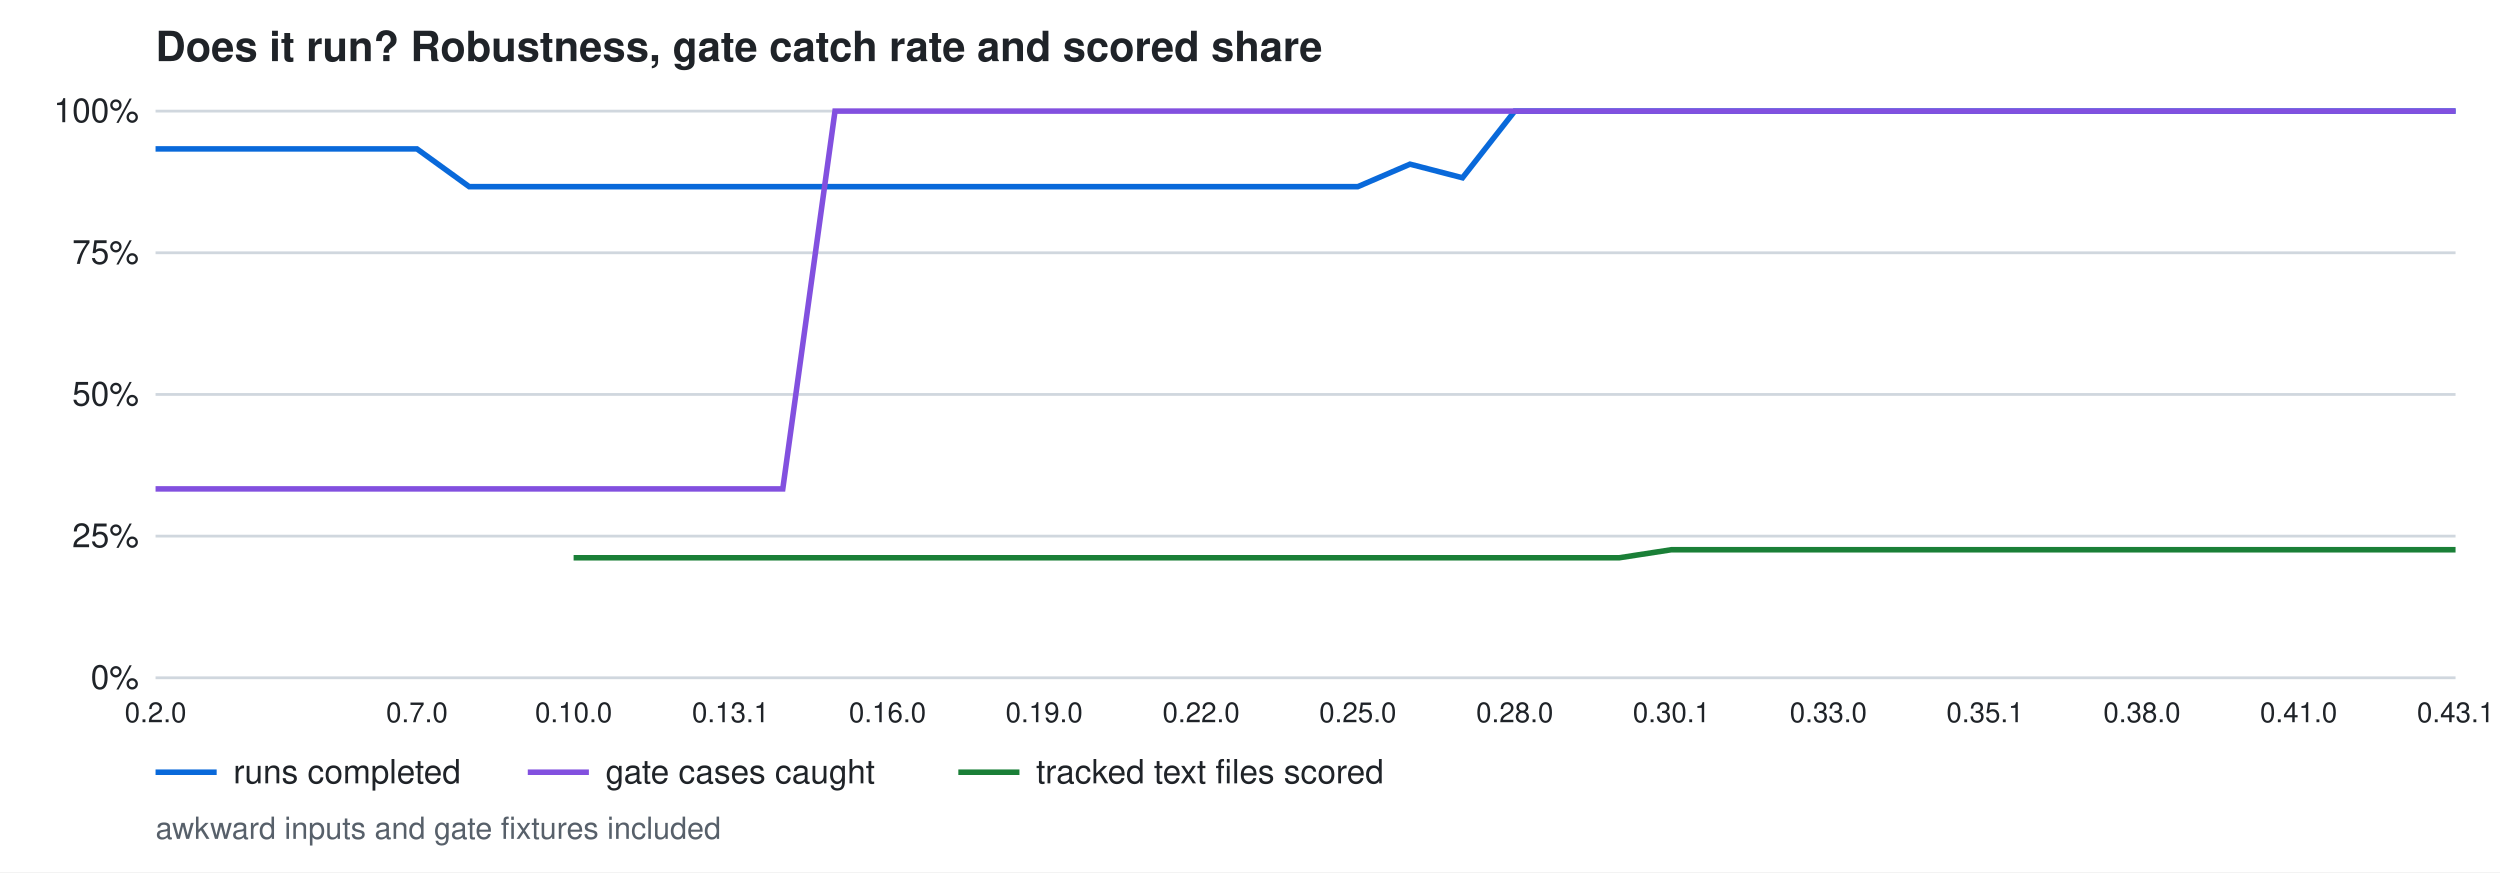
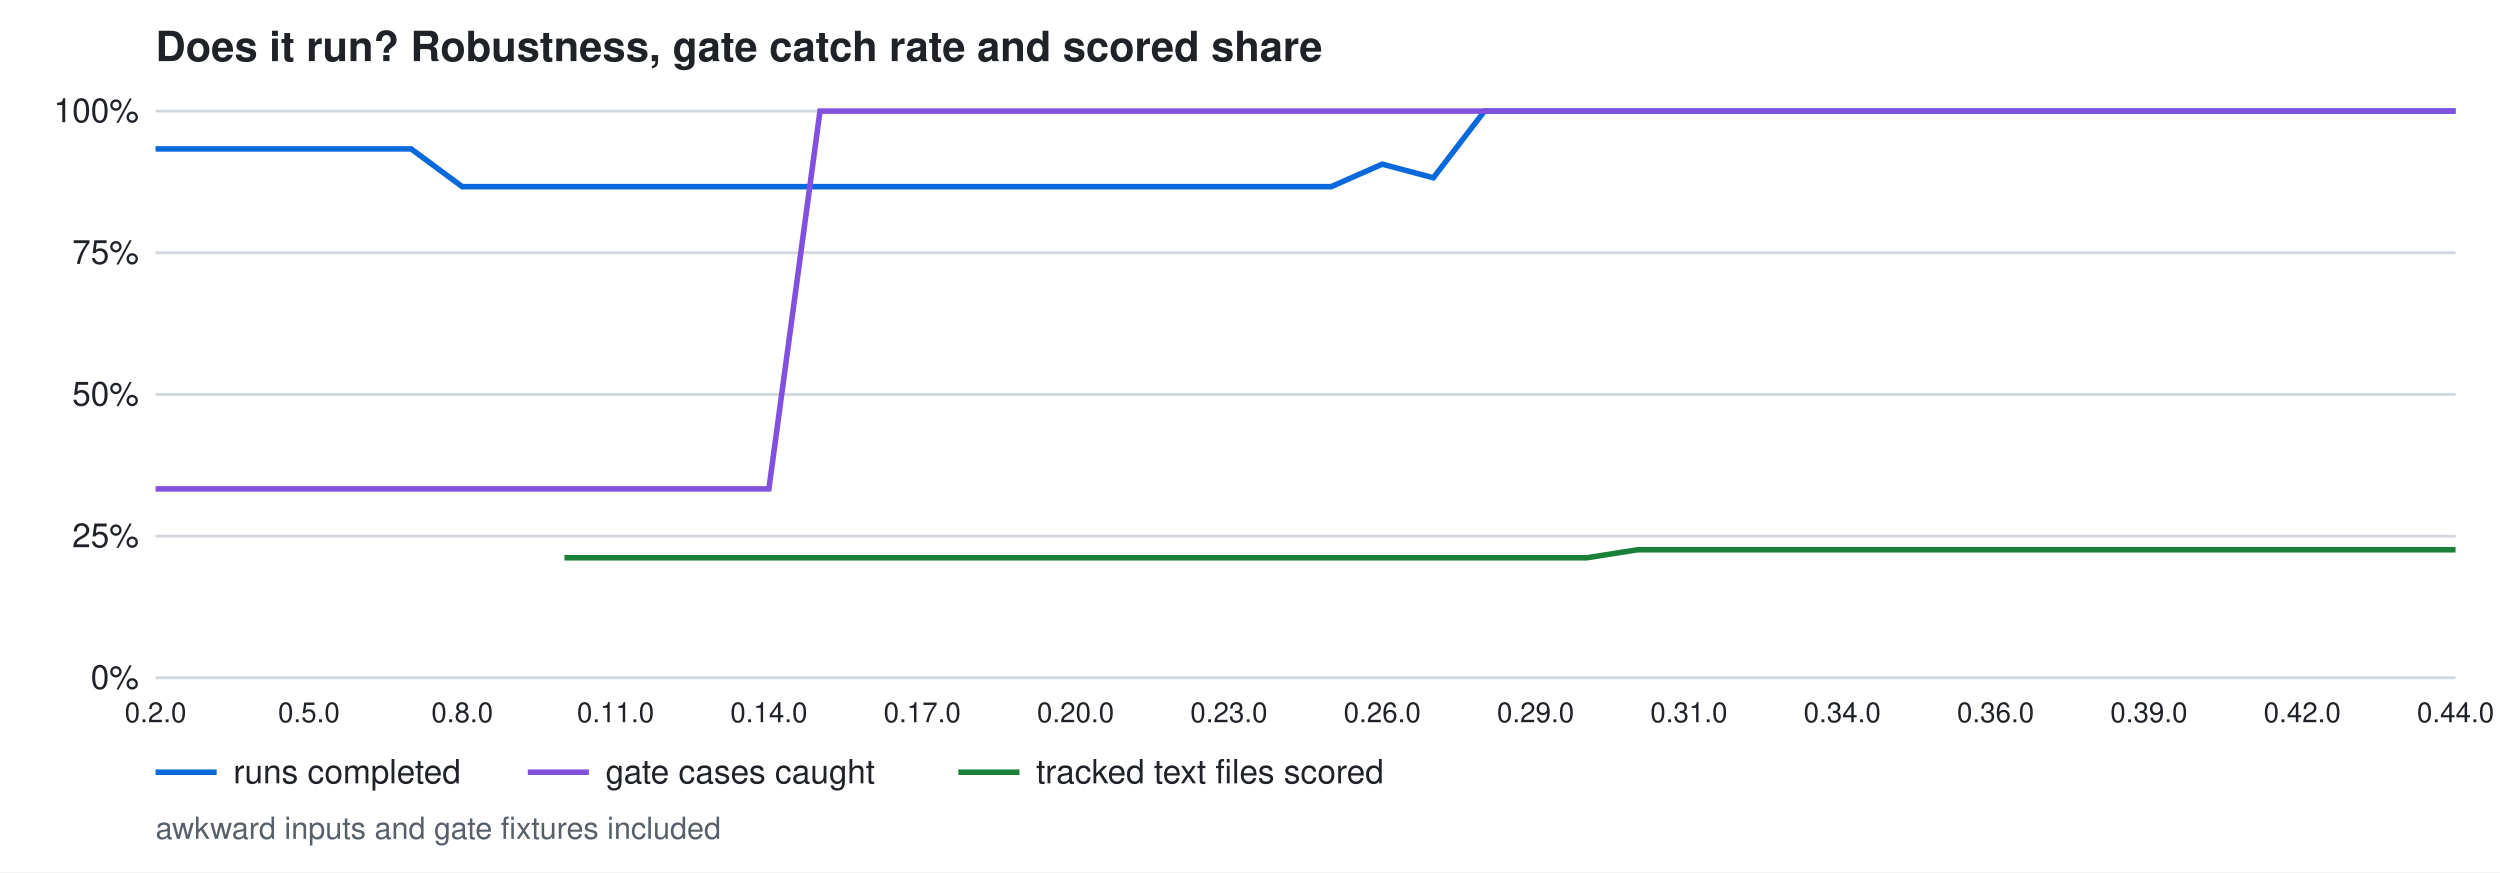
<svg xmlns="http://www.w3.org/2000/svg" width="900" height="314" viewBox="0 0 900 314" font-family="-apple-system,Segoe UI,Helvetica,Arial,sans-serif" font-size="12">
  <rect width="900" height="314" fill="#ffffff" />
  <text x="56" y="22" font-size="15" font-weight="600" fill="#1f2328">Does it run? Robustness, gate catch rate and scored share</text>
  <line x1="56" y1="244.0" x2="884" y2="244.0" stroke="#d0d7de" stroke-width="1" />
  <text x="50" y="248.0" text-anchor="end" fill="#1f2328">0%</text>
  <line x1="56" y1="193.0" x2="884" y2="193.0" stroke="#d0d7de" stroke-width="1" />
  <text x="50" y="197.0" text-anchor="end" fill="#1f2328">25%</text>
  <line x1="56" y1="142.0" x2="884" y2="142.0" stroke="#d0d7de" stroke-width="1" />
  <text x="50" y="146.0" text-anchor="end" fill="#1f2328">50%</text>
  <line x1="56" y1="91.0" x2="884" y2="91.0" stroke="#d0d7de" stroke-width="1" />
  <text x="50" y="95.0" text-anchor="end" fill="#1f2328">75%</text>
  <line x1="56" y1="40.0" x2="884" y2="40.0" stroke="#d0d7de" stroke-width="1" />
  <text x="50" y="44.0" text-anchor="end" fill="#1f2328">100%</text>
  <text x="56.0" y="260" text-anchor="middle" fill="#1f2328" font-size="10">0.2.0</text>
-   <text x="150.1" y="260" text-anchor="middle" fill="#1f2328" font-size="10">0.7.0</text>
-   <text x="206.5" y="260" text-anchor="middle" fill="#1f2328" font-size="10">0.10.0</text>
-   <text x="263.0" y="260" text-anchor="middle" fill="#1f2328" font-size="10">0.13.1</text>
-   <text x="319.5" y="260" text-anchor="middle" fill="#1f2328" font-size="10">0.16.0</text>
-   <text x="375.9" y="260" text-anchor="middle" fill="#1f2328" font-size="10">0.19.0</text>
-   <text x="432.4" y="260" text-anchor="middle" fill="#1f2328" font-size="10">0.22.0</text>
-   <text x="488.8" y="260" text-anchor="middle" fill="#1f2328" font-size="10">0.25.0</text>
-   <text x="545.3" y="260" text-anchor="middle" fill="#1f2328" font-size="10">0.28.0</text>
-   <text x="601.7" y="260" text-anchor="middle" fill="#1f2328" font-size="10">0.30.1</text>
-   <text x="658.2" y="260" text-anchor="middle" fill="#1f2328" font-size="10">0.33.0</text>
-   <text x="714.6" y="260" text-anchor="middle" fill="#1f2328" font-size="10">0.35.1</text>
-   <text x="771.1" y="260" text-anchor="middle" fill="#1f2328" font-size="10">0.38.0</text>
-   <text x="827.5" y="260" text-anchor="middle" fill="#1f2328" font-size="10">0.41.0</text>
-   <text x="884.0" y="260" text-anchor="middle" fill="#1f2328" font-size="10">0.43.1</text>
-   <polyline points="56.0,53.6 74.8,53.6 93.6,53.6 112.5,53.6 131.3,53.6 150.1,53.6 168.9,67.2 187.7,67.2 206.5,67.2 225.4,67.2 244.2,67.2 263.0,67.2 281.8,67.2 300.6,67.2 319.5,67.2 338.3,67.2 357.1,67.2 375.9,67.2 394.7,67.2 413.5,67.2 432.4,67.2 451.2,67.2 470.0,67.2 488.8,67.2 507.6,59.1 526.5,64.0 545.3,40.0 564.1,40.0 582.9,40.0 601.7,40.0 620.5,40.0 639.4,40.0 658.2,40.0 677.0,40.0 695.8,40.0 714.6,40.0 733.5,40.0 752.3,40.0 771.1,40.0 789.9,40.0 808.7,40.0 827.5,40.0 846.4,40.0 865.2,40.0 884.0,40.0" fill="none" stroke="#0969da" stroke-width="2" />
-   <polyline points="56.0,176.0 74.8,176.0 93.6,176.0 112.5,176.0 131.3,176.0 150.1,176.0 168.9,176.0 187.7,176.0 206.5,176.0 225.4,176.0 244.2,176.0 263.0,176.0 281.8,176.0 300.6,40.0 319.5,40.0 338.3,40.0 357.1,40.0 375.9,40.0 394.7,40.0 413.5,40.0 432.4,40.0 451.2,40.0 470.0,40.0 488.8,40.0 507.6,40.0 526.5,40.0 545.3,40.0 564.1,40.0 582.9,40.0 601.7,40.0 620.5,40.0 639.4,40.0 658.2,40.0 677.0,40.0 695.8,40.0 714.6,40.0 733.5,40.0 752.3,40.0 771.1,40.0 789.9,40.0 808.7,40.0 827.5,40.0 846.4,40.0 865.2,40.0 884.0,40.0" fill="none" stroke="#8250df" stroke-width="2" />
-   <polyline points="206.5,200.8 225.4,200.8 244.2,200.8 263.0,200.8 281.8,200.8 300.6,200.8 319.5,200.8 338.3,200.8 357.1,200.8 375.9,200.8 394.7,200.8 413.5,200.8 432.4,200.8 451.2,200.8 470.0,200.8 488.8,200.8 507.6,200.8 526.5,200.8 545.3,200.8 564.1,200.8 582.9,200.8 601.7,197.9 620.5,197.9 639.4,197.9 658.2,197.9 677.0,197.9 695.8,197.9 714.6,197.9 733.5,197.9 752.3,197.9 771.1,197.9 789.9,197.9 808.7,197.9 827.5,197.9 846.4,197.9 865.2,197.9 884.0,197.9" fill="none" stroke="#1a7f37" stroke-width="2" />
+   <text x="111.2" y="260" text-anchor="middle" fill="#1f2328" font-size="10">0.5.0</text>
+   <text x="166.4" y="260" text-anchor="middle" fill="#1f2328" font-size="10">0.8.0</text>
+   <text x="221.6" y="260" text-anchor="middle" fill="#1f2328" font-size="10">0.11.0</text>
+   <text x="276.8" y="260" text-anchor="middle" fill="#1f2328" font-size="10">0.14.0</text>
+   <text x="332.0" y="260" text-anchor="middle" fill="#1f2328" font-size="10">0.17.0</text>
+   <text x="387.2" y="260" text-anchor="middle" fill="#1f2328" font-size="10">0.20.0</text>
+   <text x="442.4" y="260" text-anchor="middle" fill="#1f2328" font-size="10">0.23.0</text>
+   <text x="497.6" y="260" text-anchor="middle" fill="#1f2328" font-size="10">0.26.0</text>
+   <text x="552.8" y="260" text-anchor="middle" fill="#1f2328" font-size="10">0.29.0</text>
+   <text x="608.0" y="260" text-anchor="middle" fill="#1f2328" font-size="10">0.31.0</text>
+   <text x="663.2" y="260" text-anchor="middle" fill="#1f2328" font-size="10">0.34.0</text>
+   <text x="718.4" y="260" text-anchor="middle" fill="#1f2328" font-size="10">0.36.0</text>
+   <text x="773.6" y="260" text-anchor="middle" fill="#1f2328" font-size="10">0.39.0</text>
+   <text x="828.8" y="260" text-anchor="middle" fill="#1f2328" font-size="10">0.42.0</text>
+   <text x="884.0" y="260" text-anchor="middle" fill="#1f2328" font-size="10">0.44.0</text>
+   <polyline points="56.0,53.6 74.4,53.6 92.8,53.6 111.2,53.6 129.6,53.6 148.0,53.6 166.4,67.2 184.8,67.2 203.2,67.2 221.6,67.2 240.0,67.2 258.4,67.2 276.8,67.2 295.2,67.2 313.6,67.2 332.0,67.2 350.4,67.2 368.8,67.2 387.2,67.2 405.6,67.2 424.0,67.2 442.4,67.2 460.8,67.2 479.2,67.2 497.6,59.1 516.0,64.0 534.4,40.0 552.8,40.0 571.2,40.0 589.6,40.0 608.0,40.0 626.4,40.0 644.8,40.0 663.2,40.0 681.6,40.0 700.0,40.0 718.4,40.0 736.8,40.0 755.2,40.0 773.6,40.0 792.0,40.0 810.4,40.0 828.8,40.0 847.2,40.0 865.6,40.0 884.0,40.0" fill="none" stroke="#0969da" stroke-width="2" />
+   <polyline points="56.0,176.0 74.4,176.0 92.8,176.0 111.2,176.0 129.6,176.0 148.0,176.0 166.4,176.0 184.8,176.0 203.2,176.0 221.6,176.0 240.0,176.0 258.4,176.0 276.8,176.0 295.2,40.0 313.6,40.0 332.0,40.0 350.4,40.0 368.8,40.0 387.2,40.0 405.6,40.0 424.0,40.0 442.4,40.0 460.8,40.0 479.2,40.0 497.6,40.0 516.0,40.0 534.4,40.0 552.8,40.0 571.2,40.0 589.6,40.0 608.0,40.0 626.4,40.0 644.8,40.0 663.2,40.0 681.6,40.0 700.0,40.0 718.4,40.0 736.8,40.0 755.2,40.0 773.6,40.0 792.0,40.0 810.4,40.0 828.8,40.0 847.2,40.0 865.6,40.0 884.0,40.0" fill="none" stroke="#8250df" stroke-width="2" />
+   <polyline points="203.2,200.8 221.6,200.8 240.0,200.8 258.4,200.8 276.8,200.8 295.2,200.8 313.6,200.8 332.0,200.8 350.4,200.8 368.8,200.8 387.2,200.8 405.6,200.8 424.0,200.8 442.4,200.8 460.8,200.8 479.2,200.8 497.6,200.8 516.0,200.8 534.4,200.8 552.8,200.8 571.2,200.8 589.6,197.9 608.0,197.9 626.4,197.9 644.8,197.9 663.2,197.9 681.6,197.9 700.0,197.9 718.4,197.9 736.8,197.9 755.2,197.9 773.6,197.9 792.0,197.9 810.4,197.9 828.8,197.9 847.2,197.9 865.6,197.9 884.0,197.9" fill="none" stroke="#1a7f37" stroke-width="2" />
  <line x1="56" y1="278" x2="78" y2="278" stroke="#0969da" stroke-width="2" />
  <text x="84" y="282" fill="#1f2328">runs completed</text>
  <line x1="190" y1="278" x2="212" y2="278" stroke="#8250df" stroke-width="2" />
  <text x="218" y="282" fill="#1f2328">gate cases caught</text>
  <line x1="345" y1="278" x2="367" y2="278" stroke="#1a7f37" stroke-width="2" />
  <text x="373" y="282" fill="#1f2328">tracked text files scored</text>
  <text x="56" y="302" fill="#57606a" font-size="11">awkward inputs and gate fixtures included</text>
</svg>
